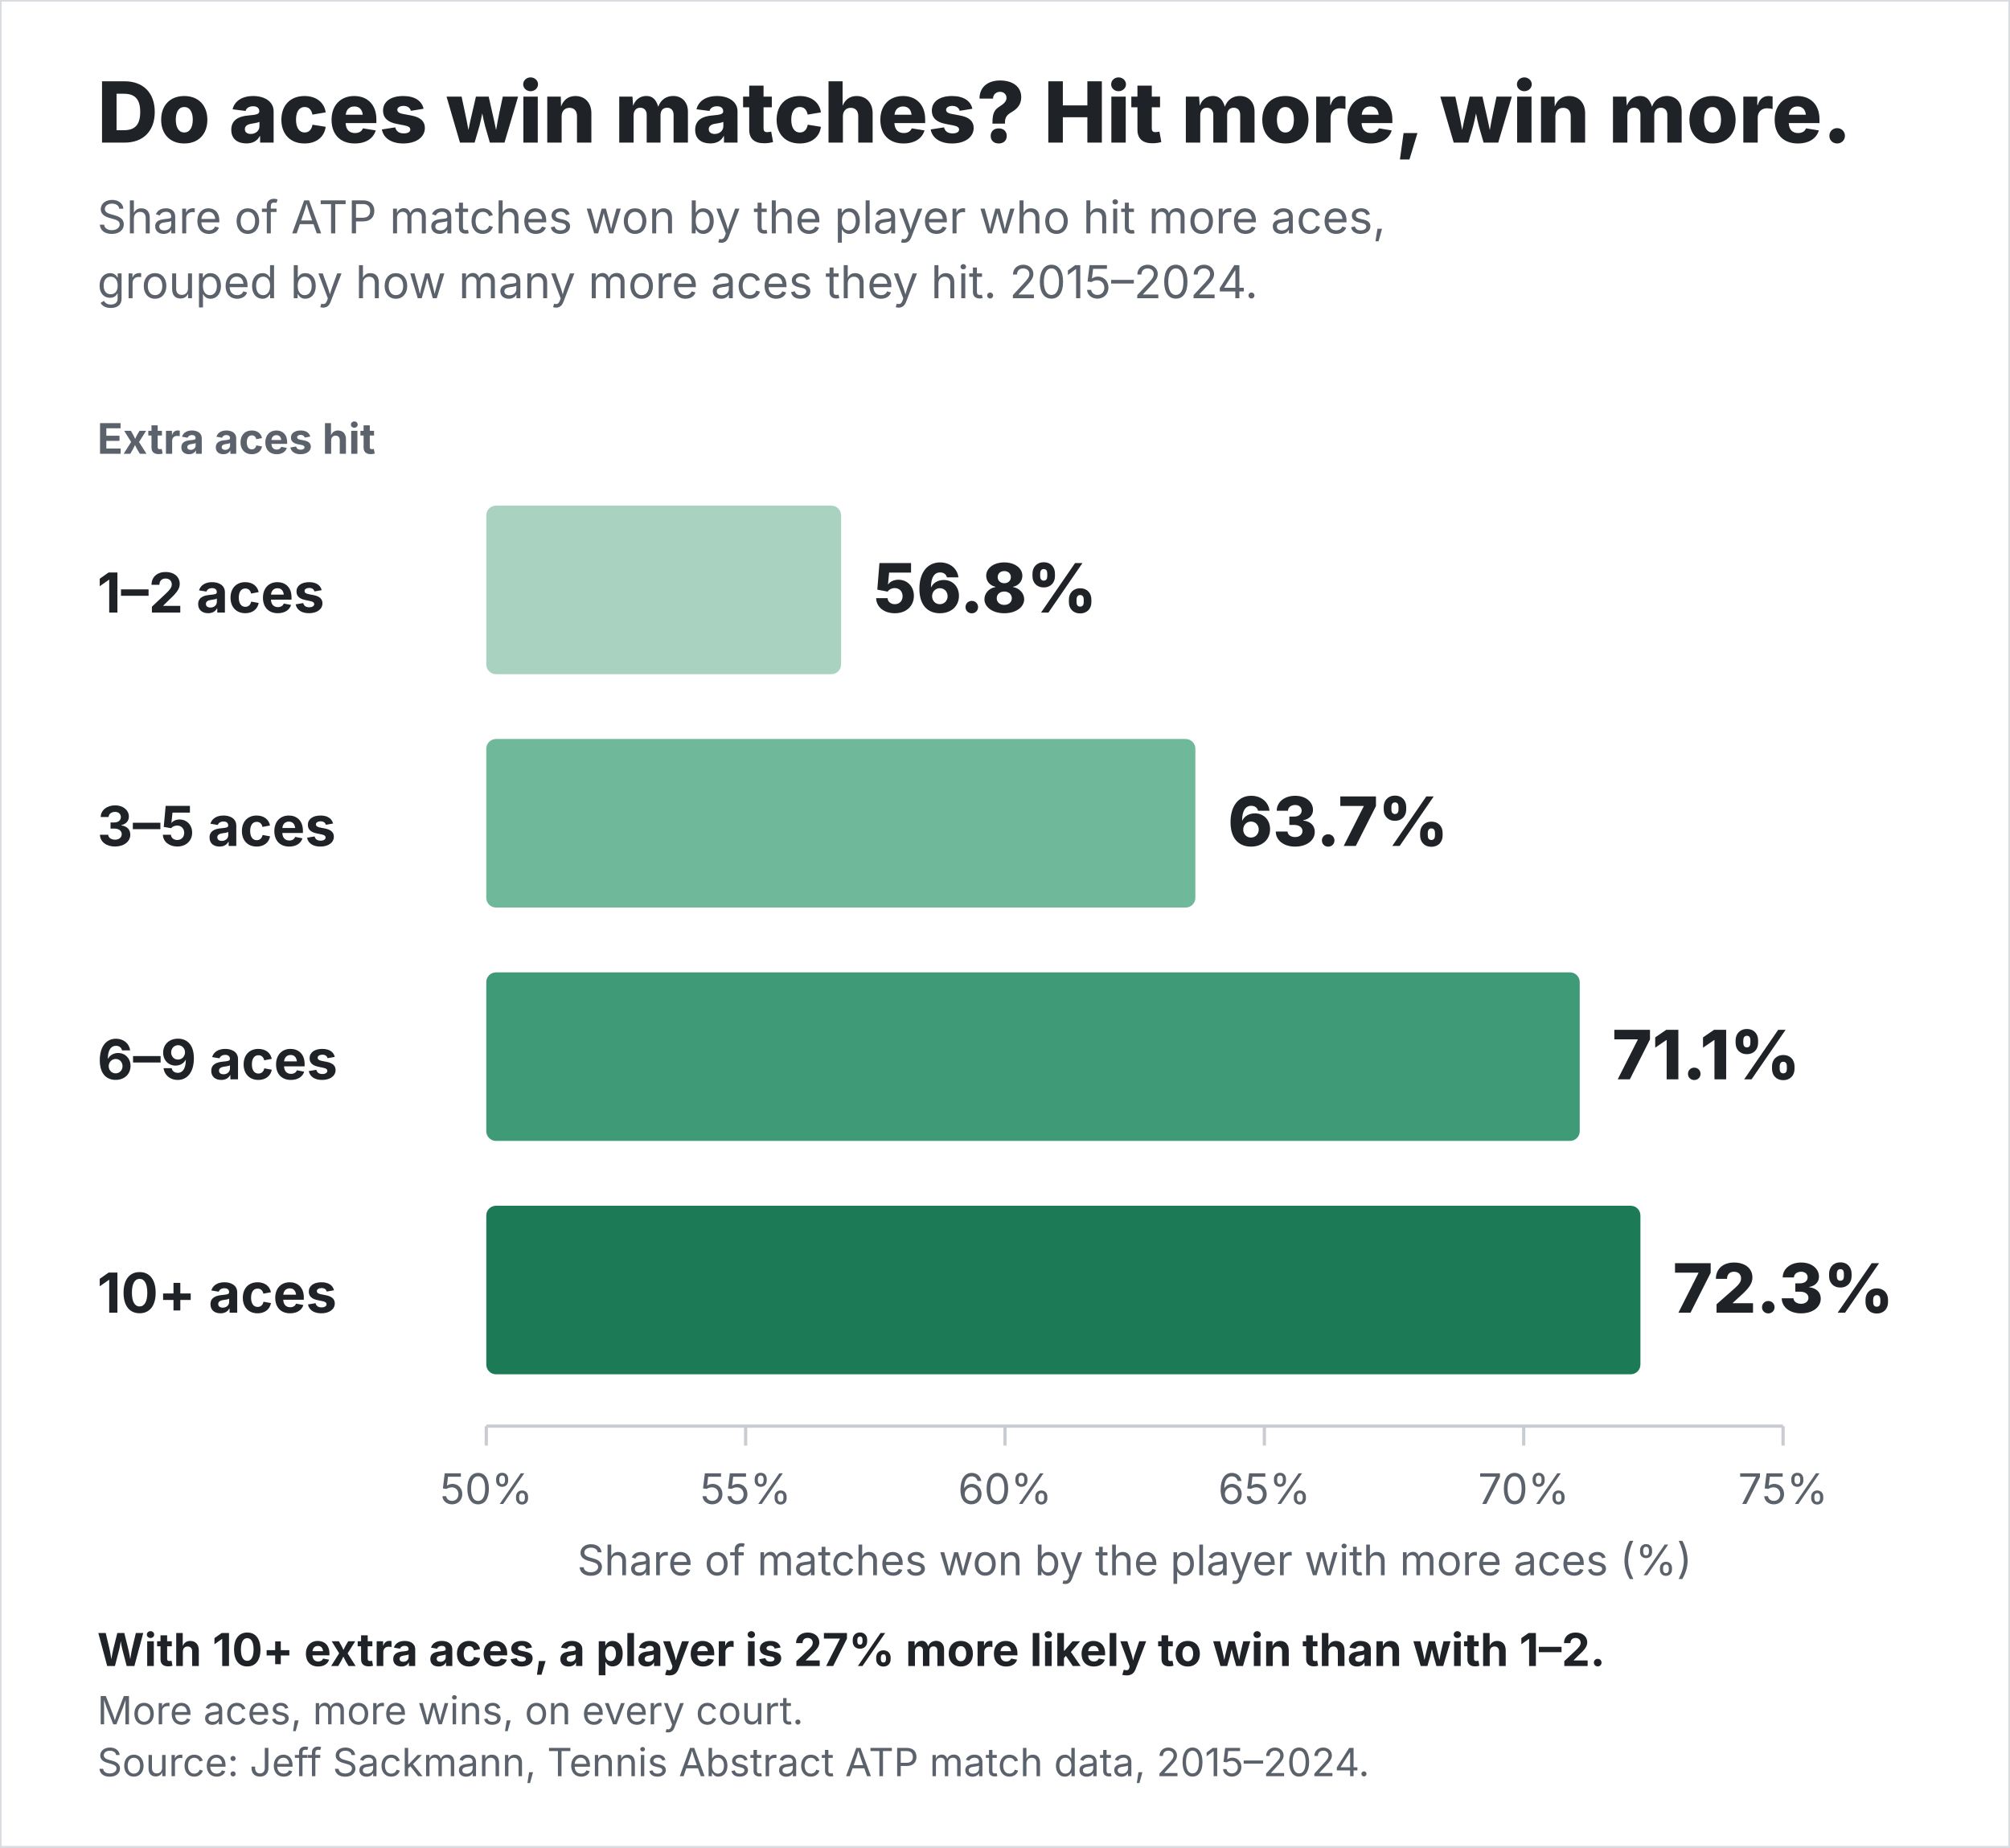
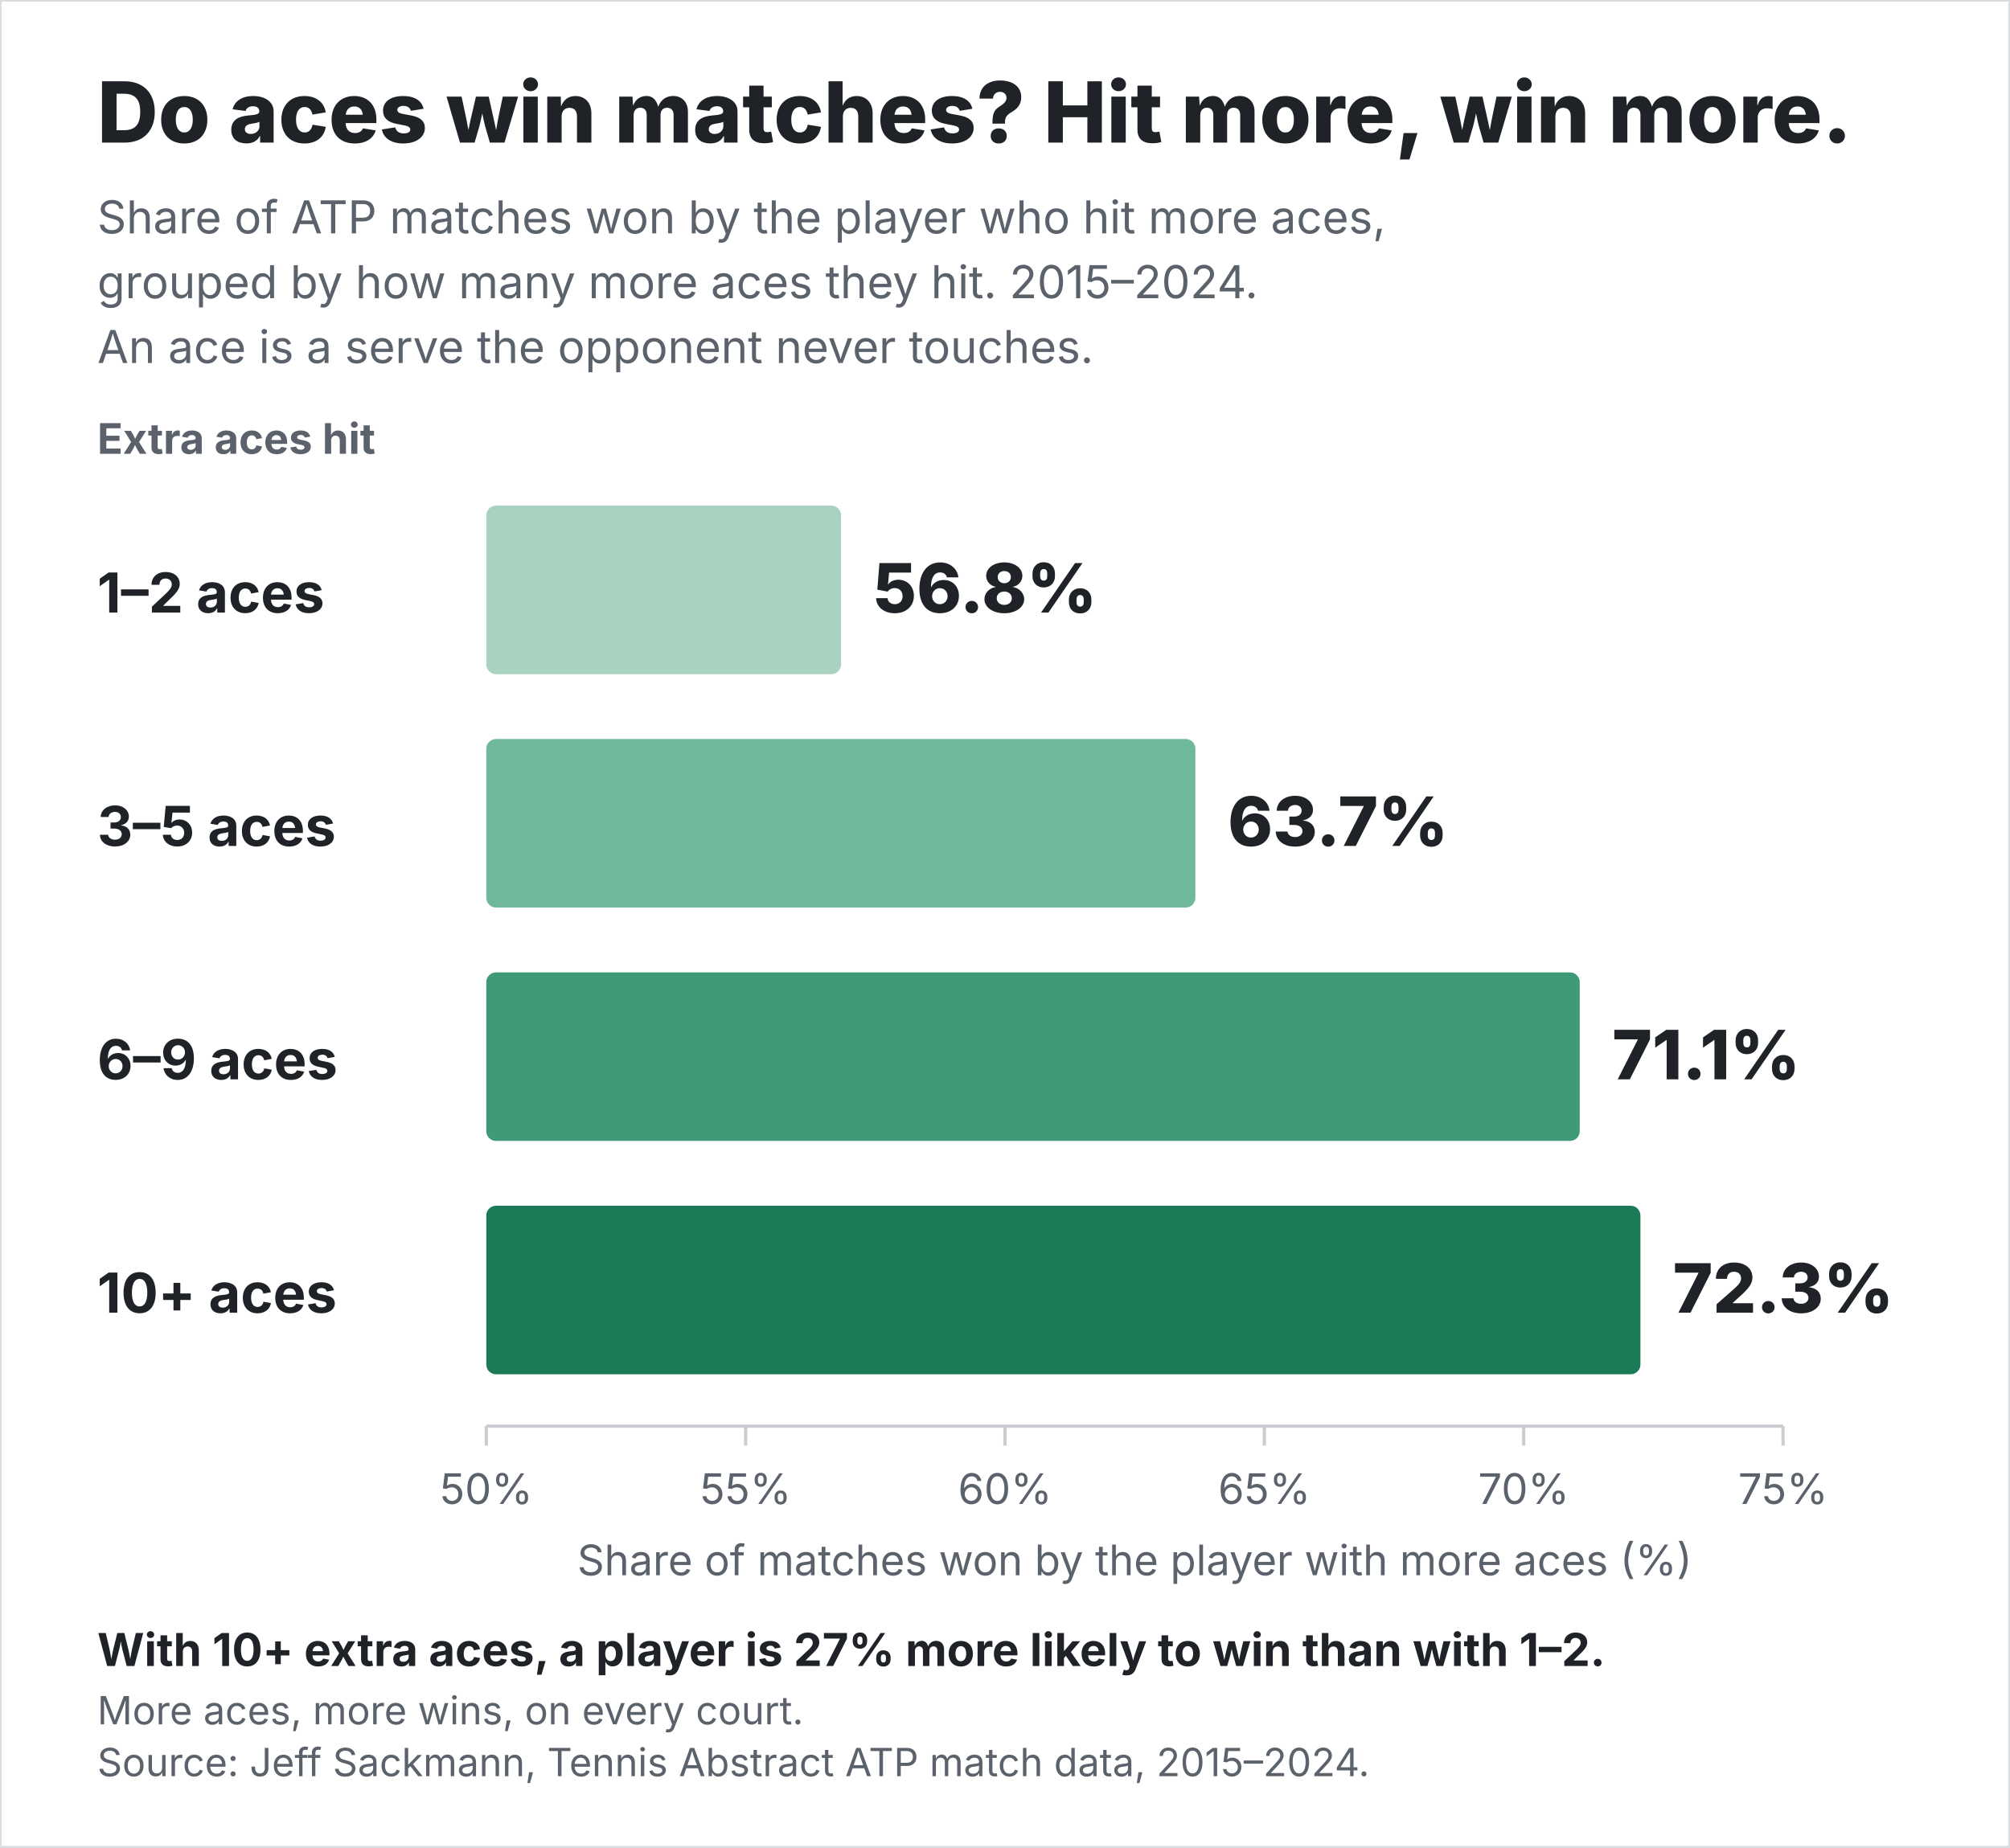
<svg xmlns="http://www.w3.org/2000/svg" viewBox="0,0,620,570" width="620" height="570" font-family="Inter, system-ui, -apple-system, 'Segoe UI', sans-serif" role="img">
  <rect width="620" height="570" fill="#fff" stroke="#d9dde1" />
  <text x="30" y="44" font-size="26" font-weight="800" fill="#1f2328" text-anchor="start">Do aces win matches? Hit more, win more.</text>
  <text x="30" y="72" font-size="14" font-weight="400" fill="#5b626b" text-anchor="start">Share of ATP matches won by the player who hit more aces,</text>
  <text x="30" y="92" font-size="14" font-weight="400" fill="#5b626b" text-anchor="start">grouped by how many more aces they hit. 2015–2024.</text>
+   <text x="30" y="112" font-size="14" font-weight="400" fill="#5b626b" text-anchor="start">An ace is a serve the opponent never touches.</text>
  <text x="30" y="140" font-size="13" font-weight="700" fill="#5b626b" text-anchor="start">Extra aces hit</text>
  <text x="30" y="189" font-size="17" font-weight="700" fill="#1f2328" text-anchor="start">1–2 aces</text>
  <rect x="150" y="156" width="109.44" height="52" rx="3" fill="#a9d3c0" />
  <text x="269.44" y="189" font-size="21" font-weight="800" fill="#1f2328" text-anchor="start">56.8%</text>
  <text x="30" y="261" font-size="17" font-weight="700" fill="#1f2328" text-anchor="start">3–5 aces</text>
  <rect x="150" y="228" width="218.72" height="52" rx="3" fill="#6fb89a" />
  <text x="378.72" y="261" font-size="21" font-weight="800" fill="#1f2328" text-anchor="start">63.7%</text>
  <text x="30" y="333" font-size="17" font-weight="700" fill="#1f2328" text-anchor="start">6–9 aces</text>
  <rect x="150" y="300" width="337.28" height="52" rx="3" fill="#3f9a78" />
  <text x="497.28" y="333" font-size="21" font-weight="800" fill="#1f2328" text-anchor="start">71.1%</text>
  <text x="30" y="405" font-size="17" font-weight="700" fill="#1f2328" text-anchor="start">10+ aces</text>
  <rect x="150" y="372" width="356" height="52" rx="3" fill="#1d7a57" />
  <text x="516" y="405" font-size="21" font-weight="800" fill="#1f2328" text-anchor="start">72.3%</text>
  <line x1="150" x2="550" y1="440" y2="440" stroke="#c9ccd0" />
  <line x1="150" x2="150" y1="440" y2="446" stroke="#c9ccd0" />
  <text x="150" y="464" font-size="13" font-weight="400" fill="#5b626b" text-anchor="middle">50%</text>
  <line x1="230" x2="230" y1="440" y2="446" stroke="#c9ccd0" />
  <text x="230" y="464" font-size="13" font-weight="400" fill="#5b626b" text-anchor="middle">55%</text>
  <line x1="310" x2="310" y1="440" y2="446" stroke="#c9ccd0" />
  <text x="310" y="464" font-size="13" font-weight="400" fill="#5b626b" text-anchor="middle">60%</text>
  <line x1="390" x2="390" y1="440" y2="446" stroke="#c9ccd0" />
  <text x="390" y="464" font-size="13" font-weight="400" fill="#5b626b" text-anchor="middle">65%</text>
  <line x1="470" x2="470" y1="440" y2="446" stroke="#c9ccd0" />
  <text x="470" y="464" font-size="13" font-weight="400" fill="#5b626b" text-anchor="middle">70%</text>
  <line x1="550" x2="550" y1="440" y2="446" stroke="#c9ccd0" />
  <text x="550" y="464" font-size="13" font-weight="400" fill="#5b626b" text-anchor="middle">75%</text>
  <text x="350" y="486" font-size="13" font-weight="400" fill="#5b626b" text-anchor="middle">Share of matches won by the player with more aces (%)</text>
  <text x="30" y="514" font-size="14" font-weight="700" fill="#1f2328" text-anchor="start">With 10+ extra aces, a player is 27% more likely to win than with 1–2.</text>
  <text x="30" y="532" font-size="12" font-weight="400" fill="#5b626b" text-anchor="start">More aces, more wins, on every court.</text>
  <text x="30" y="548" font-size="12" font-weight="400" fill="#5b626b" text-anchor="start">Source: Jeff Sackmann, Tennis Abstract ATP match data, 2015–2024.</text>
</svg>
